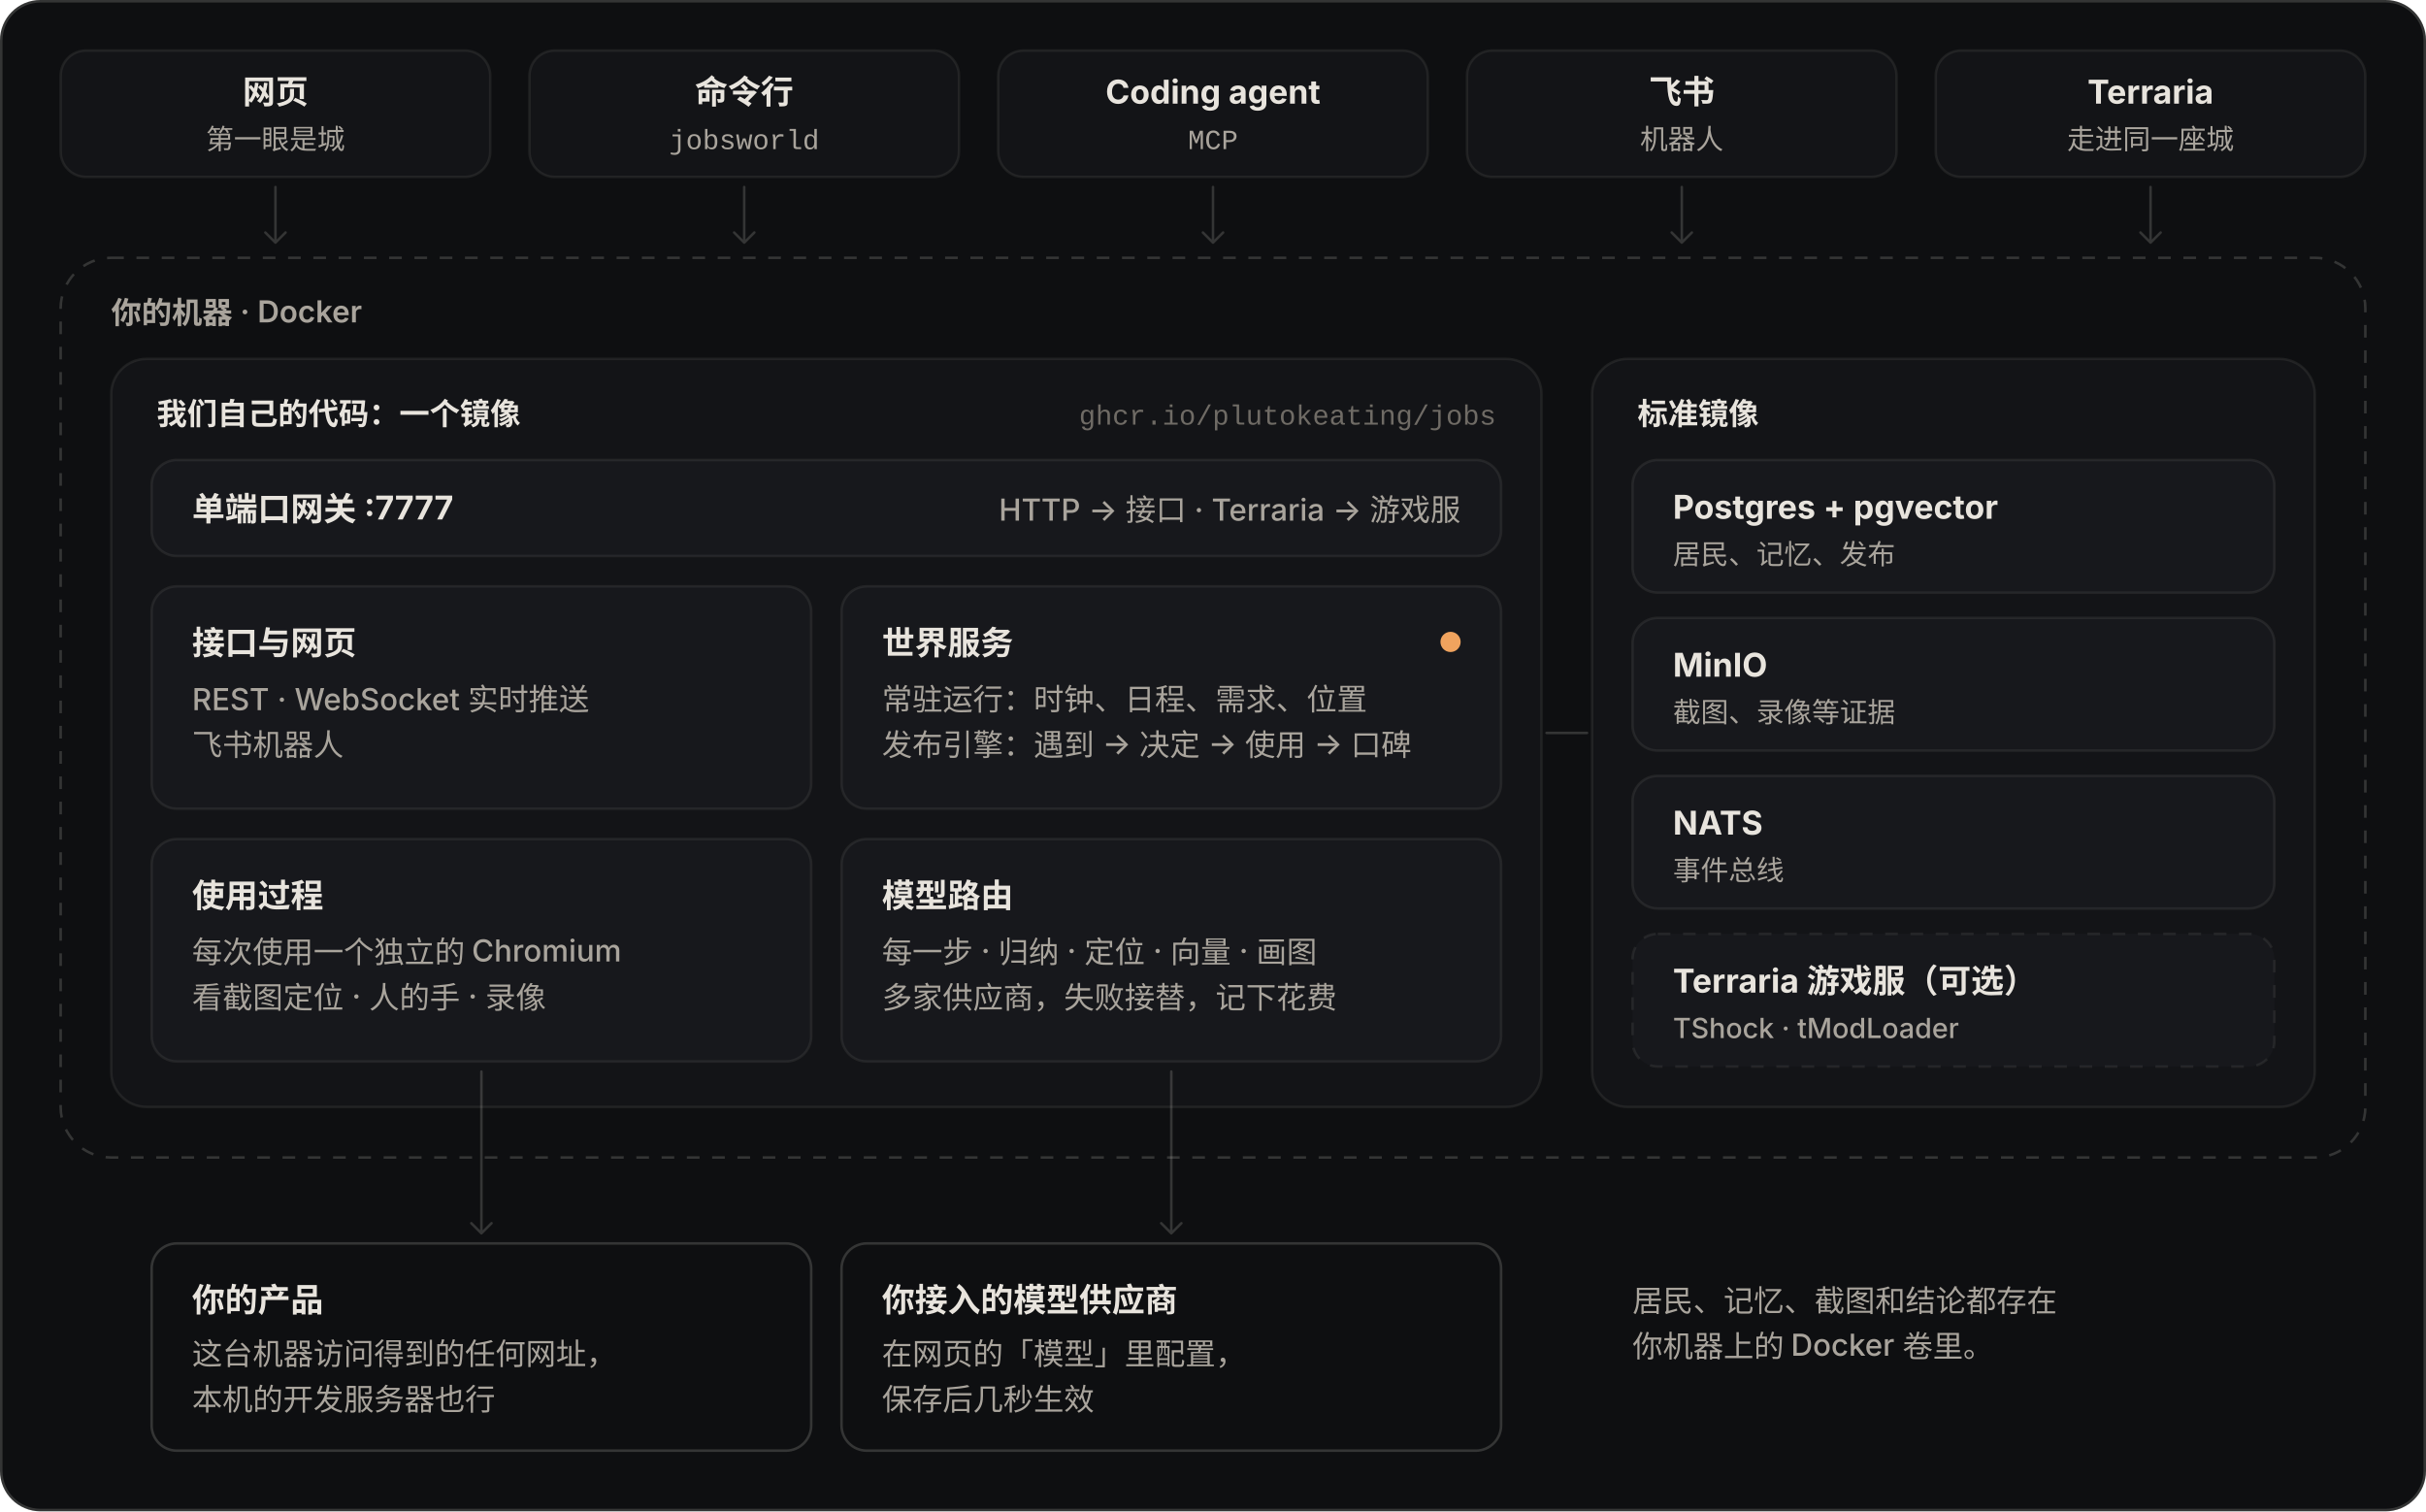
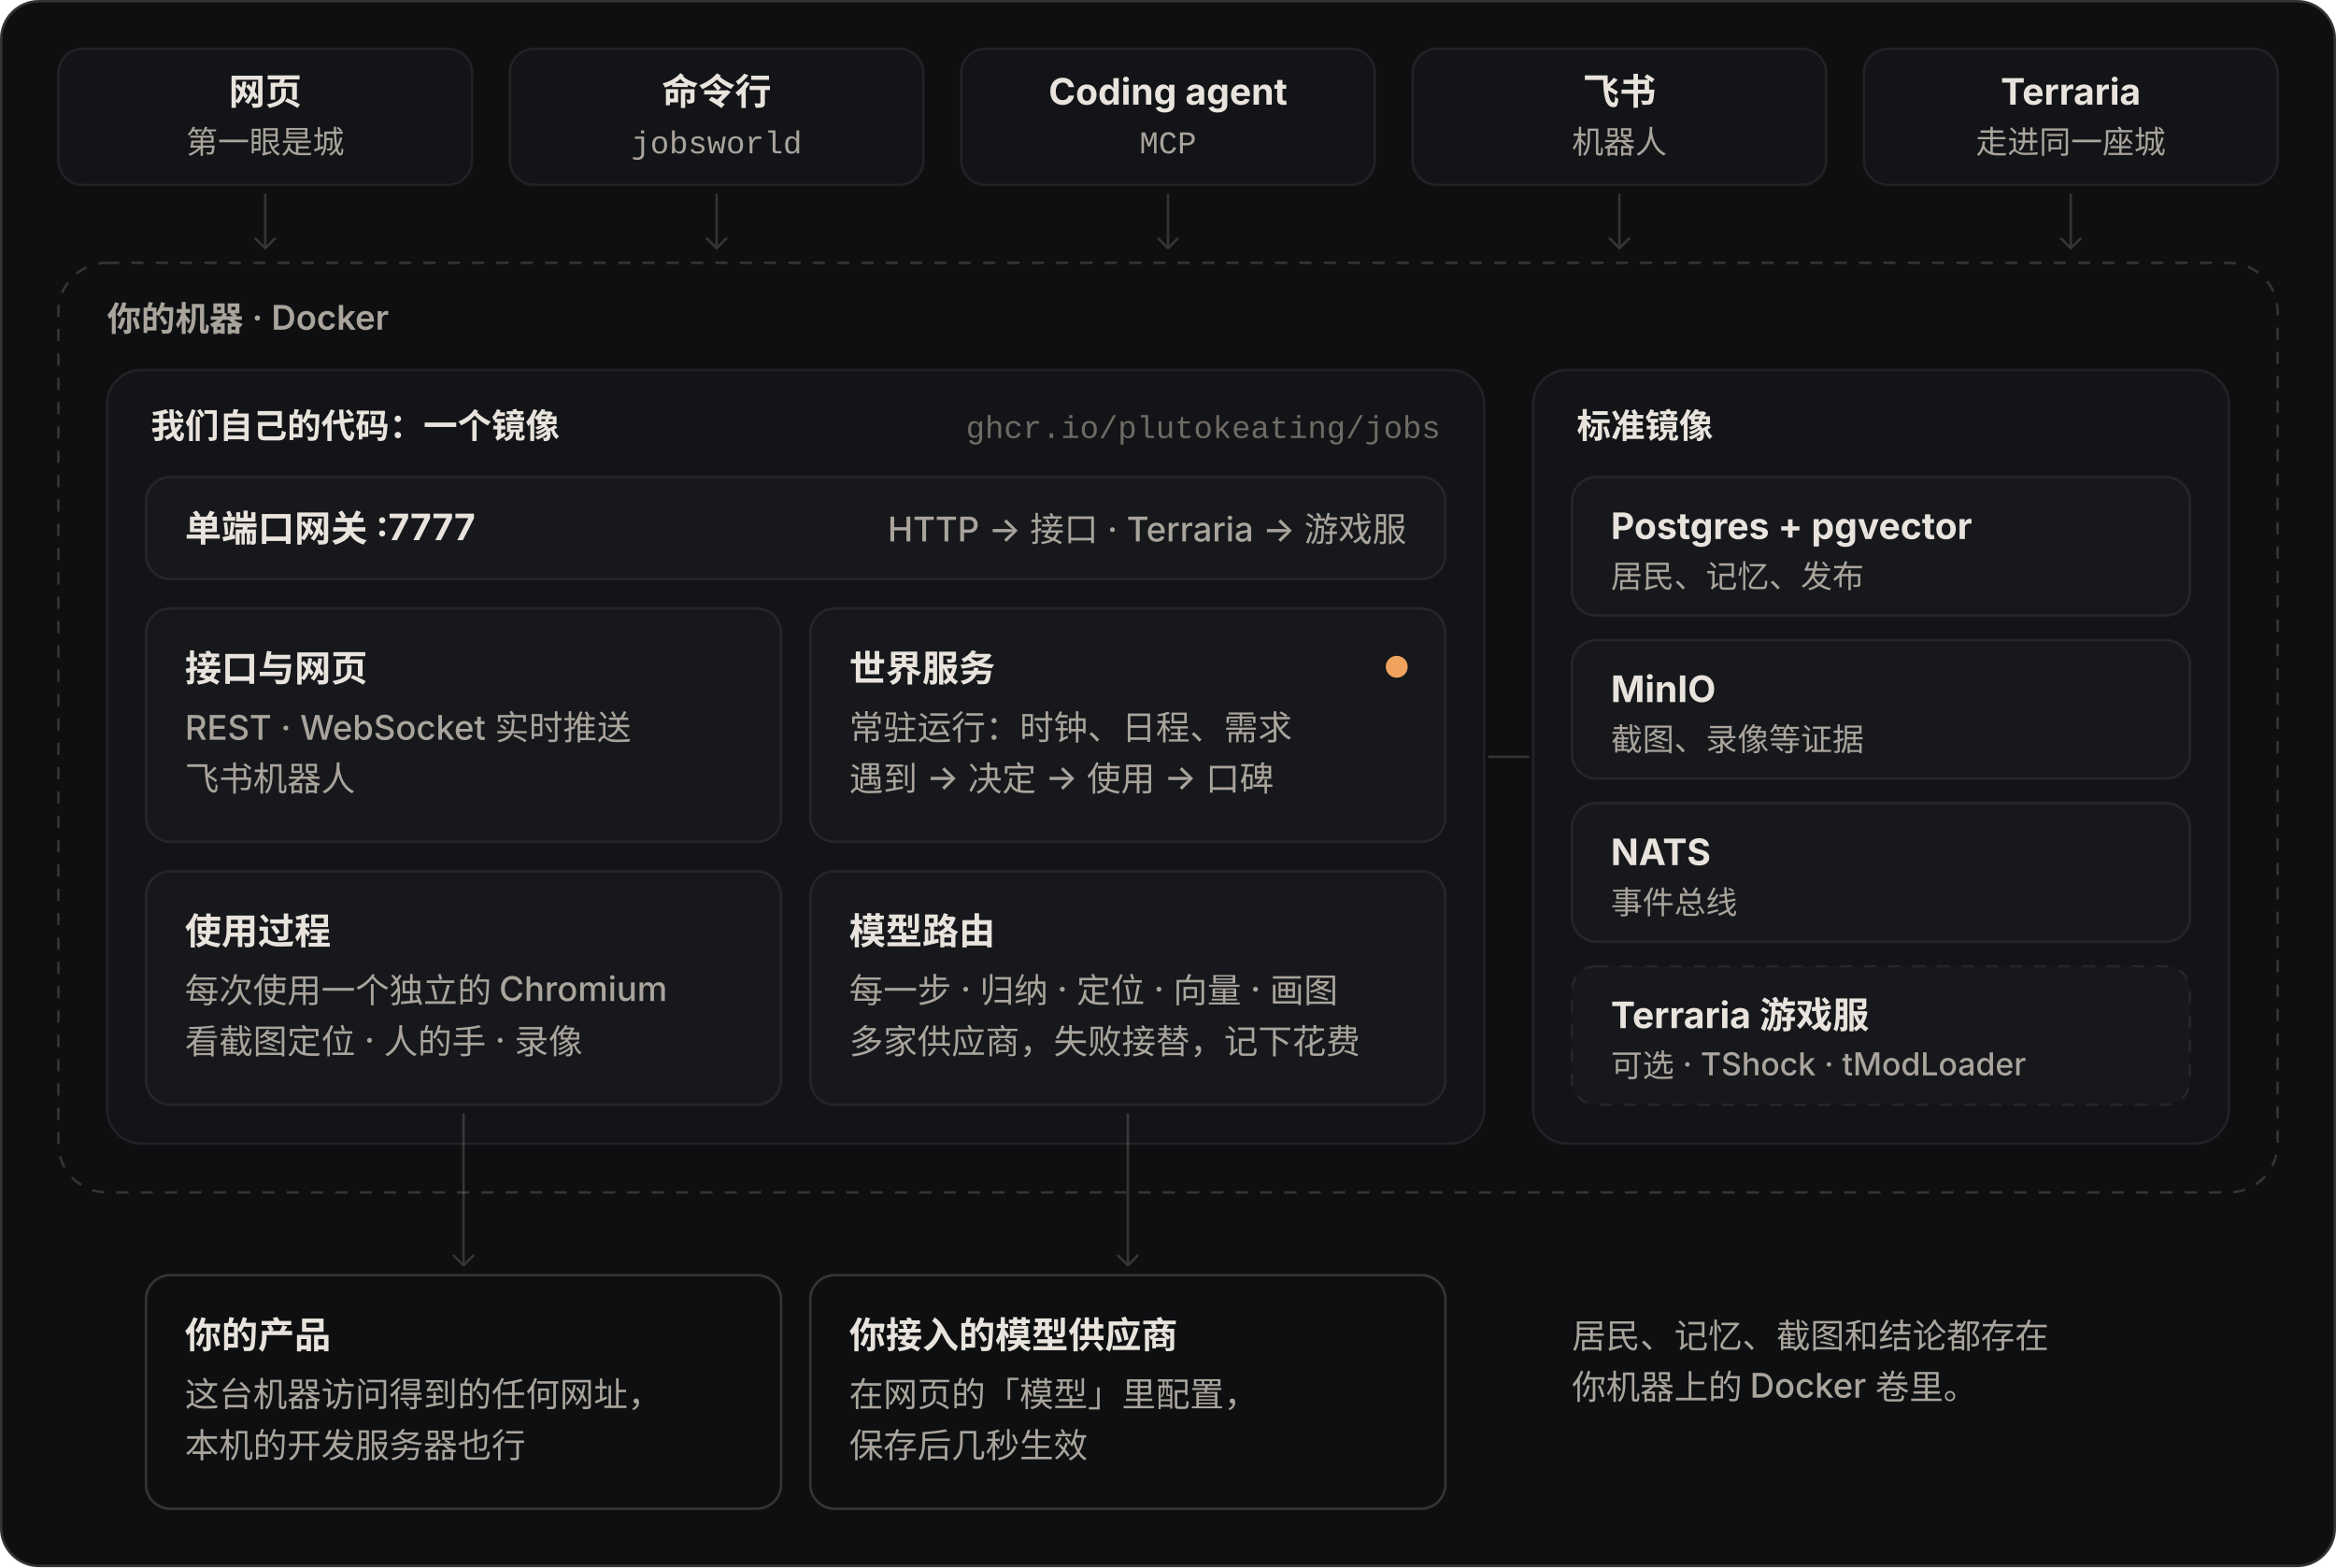
- <svg xmlns="http://www.w3.org/2000/svg" class="fig fig-stack" viewBox="0 0 960 598" width="960" height="598" role="img" aria-label="Jobs 的结构：网页、命令行、coding agent、飞书、Terraria 是同一套能力的五个入口；我们自己的代码在一个镜像里（单端口网关、接口与网页、世界服务、使用过程、模型路由），旁边是标准镜像（Postgres、MinIO、NATS、可选的游戏服）；全部跑在你自己的机器上，只向外访问你的产品和你接入的模型供应商。" xml:lang="zh-CN">
-   <style>.fig text{font-family:Inter,ui-sans-serif,system-ui,-apple-system,"Segoe UI","PingFang SC","Hiragino Sans GB","Microsoft YaHei","Noto Sans CJK SC","Noto Sans SC",sans-serif}.fig .t{fill:#e8e4dd;font-size:13px;font-weight:450}.fig .t-d{fill:#e8e4dd}.fig .t-m{fill:#a9a49c}.fig .t-s{fill:#6f6b65}.fig .t-inv{fill:#0e0f11}.fig .t-link{fill:#cfd8d5}.fig .t-danger{fill:#c97c7c}.fig .t-mono{font-family:ui-monospace,SFMono-Regular,Menlo,Consolas,"Liberation Mono","Noto Sans Mono CJK SC",monospace}.fig .t-sb{font-weight:600}.fig .t-b{font-weight:700}.fig .t-mid{text-anchor:middle}.fig .t-end{text-anchor:end}.fig .t-num{font-variant-numeric:tabular-nums}.fig .t-8{font-size:8px}.fig .t-10{font-size:10px}.fig .t-11{font-size:11px}.fig .t-12{font-size:12px}.fig .t-13{font-size:13px}.fig .t-14{font-size:14px}.fig .t-15{font-size:15px}.fig .t-17{font-size:17px}.fig .t-19{font-size:19px}.fig .t-22{font-size:22px}.fig .t-24{font-size:24px;letter-spacing:-0.01em}.fig .t-60{font-size:60px;letter-spacing:-0.03em}.fig .f-bg,.fig .f-card{fill:#0e0f11}.fig .f-raised{fill:#131417}.fig .f-surface{fill:#17181c}.fig .f-hover{fill:#1d1e23}.fig .f-fg{fill:#e8e4dd}.fig .f-muted{fill:#a9a49c}.fig .f-subtle{fill:#6f6b65}.fig .f-sage{fill:#7d8f8a}.fig .f-avatar{fill:#6f6b65}.fig .f-accent{fill:#f0a35e}.fig .f-accent-soft{fill:rgb(240 163 94 / 0.12)}.fig .f-danger{fill:#c97c7c}.fig .no-fill{fill:none}.fig .s-line{stroke:rgb(232 228 221 / 0.08)}.fig .s-strong{stroke:rgb(232 228 221 / 0.18)}.fig .s-muted{stroke:#6f6b65}.fig .s-fg{stroke:#e8e4dd}.fig .s-sage{stroke:#7d8f8a}.fig .s-accent{stroke:#f0a35e;stroke-width:1.5}.fig .s-danger{stroke:#c97c7c}.fig .s-card{stroke:#0e0f11;stroke-width:2}.fig .sw-2{stroke-width:2}.fig .dashed{stroke-dasharray:5 5}.fig .faint{opacity:0.45}.fig path,.fig line{stroke-linecap:round;stroke-linejoin:round}.fig .dot{fill:none;stroke-width:4.6;stroke-linecap:round}.fig .dot-off{stroke:rgb(232 228 221 / 0.18)}.fig .dot-on{stroke:#7d8f8a}.fig .now{opacity:0}.fig-n3 .now{animation:fig-now-3 7.8s cubic-bezier(0.2,0,0,1) infinite}.fig-n4 .now{animation:fig-now-4 10.4s cubic-bezier(0.2,0,0,1) infinite}.fig-n7 .now{animation:fig-now-7 18.2s cubic-bezier(0.2,0,0,1) infinite}.fig .now-2{animation-delay:2.6s}.fig .now-3{animation-delay:5.2s}.fig .now-4{animation-delay:7.8s}.fig .now-5{animation-delay:10.4s}.fig .now-6{animation-delay:13s}.fig .now-7{animation-delay:15.6s}@keyframes fig-now-3{0%{opacity:0}4%,29%{opacity:1}33.3%,100%{opacity:0}}@keyframes fig-now-4{0%{opacity:0}3%,22%{opacity:1}25%,100%{opacity:0}}@keyframes fig-now-7{0%{opacity:0}1.8%,12.5%{opacity:1}14.28%,100%{opacity:0}}.fig .ripple{opacity:0.5;transform-box:fill-box;transform-origin:center;animation:fig-ripple 2.6s cubic-bezier(0.2,0,0,1) infinite}@keyframes fig-ripple{0%{opacity:0.9;transform:scale(0.4)}70%,100%{opacity:0;transform:scale(1.5)}}.fig .breath{animation:fig-breath 5000ms cubic-bezier(0.45,0,0.55,1) infinite}@keyframes fig-breath{0%,100%{opacity:0.35}50%{opacity:1}}.fig .tw{animation:fig-twinkle 9s cubic-bezier(0.45,0,0.55,1) infinite}.fig .tw-2{animation-delay:-2.2s}.fig .tw-3{animation-delay:-4.6s}.fig .tw-4{animation-delay:-6.9s}@keyframes fig-twinkle{0%,38%,100%{opacity:1}46%,72%{opacity:0.12}80%{opacity:1}}.fig .px-a{fill:#7d8f8a}.fig .px-b{fill:#c2cfcb}.fig .px-lit{fill:#f0a35e}.fig .px-dim{fill:#0e0f11;opacity:.5}@media (prefers-reduced-motion:reduce){.fig *{animation:none!important}}</style>
+ <svg xmlns="http://www.w3.org/2000/svg" class="fig fig-stack" viewBox="0 0 960 644" width="960" height="644" role="img" aria-label="Jobs 的结构：网页、命令行、coding agent、飞书、Terraria 是同一套能力的五个入口；我们自己的代码在一个镜像里（单端口网关、接口与网页、世界服务、使用过程、模型路由），旁边是标准镜像（Postgres、MinIO、NATS、可选的游戏服）；全部跑在你自己的机器上，只向外访问你的产品和你接入的模型供应商。" xml:lang="zh-CN">
+   <style>.fig text{font-family:Inter,ui-sans-serif,system-ui,-apple-system,"Segoe UI","PingFang SC","Hiragino Sans GB","Microsoft YaHei","Noto Sans CJK SC","Noto Sans SC",sans-serif}.fig .t{fill:#e8e4dd;font-size:13px;font-weight:450}.fig .t-d{fill:#e8e4dd}.fig .t-m{fill:#a9a49c}.fig .t-s{fill:#6f6b65}.fig .t-inv{fill:#0e0f11}.fig .t-link{fill:#cfd8d5}.fig .t-danger{fill:#c97c7c}.fig .t-mono{font-family:ui-monospace,SFMono-Regular,Menlo,Consolas,"Liberation Mono","Noto Sans Mono CJK SC",monospace}.fig .t-sb{font-weight:600}.fig .t-b{font-weight:700}.fig .t-mid{text-anchor:middle}.fig .t-end{text-anchor:end}.fig .t-num{font-variant-numeric:tabular-nums}.fig .t-9{font-size:9px}.fig .t-11{font-size:11px}.fig .t-12{font-size:12px}.fig .t-13{font-size:13px}.fig .t-14{font-size:14px}.fig .t-15{font-size:15px}.fig .t-16{font-size:16px}.fig .t-19{font-size:19px}.fig .t-24{font-size:24px;letter-spacing:-0.01em}.fig .t-60{font-size:60px;letter-spacing:-0.03em}.fig .f-bg,.fig .f-card{fill:#0e0f11}.fig .f-raised{fill:#131417}.fig .f-surface{fill:#17181c}.fig .f-hover{fill:#1d1e23}.fig .f-fg{fill:#e8e4dd}.fig .f-muted{fill:#a9a49c}.fig .f-subtle{fill:#6f6b65}.fig .f-sage{fill:#7d8f8a}.fig .f-avatar{fill:#6f6b65}.fig .f-accent{fill:#f0a35e}.fig .f-accent-soft{fill:rgb(240 163 94 / 0.12)}.fig .f-danger{fill:#c97c7c}.fig .no-fill{fill:none}.fig .s-line{stroke:rgb(232 228 221 / 0.08)}.fig .s-strong{stroke:rgb(232 228 221 / 0.18)}.fig .s-muted{stroke:#6f6b65}.fig .s-fg{stroke:#e8e4dd}.fig .s-sage{stroke:#7d8f8a}.fig .s-accent{stroke:#f0a35e;stroke-width:1.5}.fig .s-danger{stroke:#c97c7c}.fig .s-card{stroke:#0e0f11;stroke-width:2}.fig .sw-2{stroke-width:2}.fig .dashed{stroke-dasharray:5 5}.fig .faint{opacity:0.45}.fig path,.fig line{stroke-linecap:round;stroke-linejoin:round}.fig .dot{fill:none;stroke-width:4.6;stroke-linecap:round}.fig .dot-off{stroke:rgb(232 228 221 / 0.18)}.fig .dot-on{stroke:#7d8f8a}.fig .now{opacity:0}.fig-n3 .now{animation:fig-now-3 7.8s cubic-bezier(0.2,0,0,1) infinite}.fig-n4 .now{animation:fig-now-4 10.4s cubic-bezier(0.2,0,0,1) infinite}.fig-n7 .now{animation:fig-now-7 18.2s cubic-bezier(0.2,0,0,1) infinite}.fig .now-2{animation-delay:2.6s}.fig .now-3{animation-delay:5.2s}.fig .now-4{animation-delay:7.8s}.fig .now-5{animation-delay:10.4s}.fig .now-6{animation-delay:13s}.fig .now-7{animation-delay:15.6s}@keyframes fig-now-3{0%{opacity:0}4%,29%{opacity:1}33.3%,100%{opacity:0}}@keyframes fig-now-4{0%{opacity:0}3%,22%{opacity:1}25%,100%{opacity:0}}@keyframes fig-now-7{0%{opacity:0}1.8%,12.5%{opacity:1}14.28%,100%{opacity:0}}.fig .ripple{opacity:0.5;transform-box:fill-box;transform-origin:center;animation:fig-ripple 2.6s cubic-bezier(0.2,0,0,1) infinite}@keyframes fig-ripple{0%{opacity:0.9;transform:scale(0.4)}70%,100%{opacity:0;transform:scale(1.5)}}.fig .breath{animation:fig-breath 5000ms cubic-bezier(0.45,0,0.55,1) infinite}@keyframes fig-breath{0%,100%{opacity:0.35}50%{opacity:1}}.fig .tw{animation:fig-twinkle 9s cubic-bezier(0.45,0,0.55,1) infinite}.fig .tw-2{animation-delay:-2.2s}.fig .tw-3{animation-delay:-4.6s}.fig .tw-4{animation-delay:-6.9s}@keyframes fig-twinkle{0%,38%,100%{opacity:1}46%,72%{opacity:0.12}80%{opacity:1}}.fig .px-a{fill:#7d8f8a}.fig .px-b{fill:#c2cfcb}.fig .px-lit{fill:#f0a35e}.fig .px-dim{fill:#0e0f11;opacity:.5}@media (prefers-reduced-motion:reduce){.fig *{animation:none!important}}</style>
  <defs>
    <clipPath id="fig-card">
-       <rect width="960" height="598" rx="16" />
+       <rect width="960" height="644" rx="16" />
    </clipPath>
  </defs>
  <g clip-path="url(#fig-card)">
-     <rect width="960" height="598" fill="#0e0f11" />
-     <rect x="24" y="20" width="170" height="50" rx="10" class="f-raised s-line" />
-     <text x="109" y="41" class="t t-d t-b t-13 t-mid">网页</text>
-     <text x="109" y="59" class="t t-m t-11 t-mid">第一眼是城</text>
-     <path d="M109 74L109 96M105 92L109 96L113 92" class="s-strong no-fill" />
-     <rect x="209.5" y="20" width="170" height="50" rx="10" class="f-raised s-line" />
-     <text x="294.5" y="41" class="t t-d t-b t-13 t-mid">命令行</text>
-     <text x="294.5" y="59" class="t t-m t-11 t-mid t-mono">jobsworld</text>
-     <path d="M294.5 74L294.5 96M290.5 92L294.5 96L298.5 92" class="s-strong no-fill" />
-     <rect x="395" y="20" width="170" height="50" rx="10" class="f-raised s-line" />
-     <text x="480" y="41" class="t t-d t-b t-13 t-mid">Coding agent</text>
-     <text x="480" y="59" class="t t-m t-11 t-mid t-mono">MCP</text>
-     <path d="M480 74L480 96M476 92L480 96L484 92" class="s-strong no-fill" />
-     <rect x="580.5" y="20" width="170" height="50" rx="10" class="f-raised s-line" />
-     <text x="665.5" y="41" class="t t-d t-b t-13 t-mid">飞书</text>
-     <text x="665.5" y="59" class="t t-m t-11 t-mid">机器人</text>
-     <path d="M665.5 74L665.5 96M661.5 92L665.5 96L669.5 92" class="s-strong no-fill" />
-     <rect x="766" y="20" width="170" height="50" rx="10" class="f-raised s-line" />
-     <text x="851" y="41" class="t t-d t-b t-13 t-mid">Terraria</text>
-     <text x="851" y="59" class="t t-m t-11 t-mid">走进同一座城</text>
-     <path d="M851 74L851 96M847 92L851 96L855 92" class="s-strong no-fill" />
-     <rect x="24" y="102" width="912" height="356" rx="20" class="no-fill s-strong dashed" />
-     <text x="44" y="128" class="t t-m t-sb t-12">你的机器 · Docker</text>
-     <rect x="44" y="142" width="566" height="296" rx="14" class="f-raised s-line" />
-     <text x="62" y="168" class="t t-d t-sb t-12">我们自己的代码：一个镜像</text>
-     <text x="592" y="168" class="t t-s t-11 t-mono t-end">ghcr.io/plutokeating/jobs</text>
-     <rect x="60" y="182" width="534" height="38" rx="10" class="f-surface s-line" />
-     <text x="76" y="206" class="t t-d t-b t-13">单端口网关 :7777</text>
-     <text x="578" y="206" class="t t-m t-12 t-end">HTTP → 接口 · Terraria → 游戏服</text>
-     <rect x="60" y="232" width="261" height="88" rx="10" class="f-surface s-line" />
-     <text x="76" y="259" class="t t-d t-b t-13">接口与网页</text>
-     <text x="76" y="281" class="t t-m t-12">REST · WebSocket 实时推送</text>
-     <text x="76" y="299" class="t t-m t-12">飞书机器人</text>
-     <rect x="333" y="232" width="261" height="88" rx="10" class="f-surface s-line" />
-     <text x="349" y="259" class="t t-d t-b t-13">世界服务</text>
-     <text x="349" y="281" class="t t-m t-12">常驻运行：时钟、日程、需求、位置</text>
-     <text x="349" y="299" class="t t-m t-12">发布引擎：遇到 → 决定 → 使用 → 口碑</text>
-     <circle cx="574" cy="254" r="4" class="f-accent breath" />
-     <rect x="60" y="332" width="261" height="88" rx="10" class="f-surface s-line" />
-     <text x="76" y="359" class="t t-d t-b t-13">使用过程</text>
-     <text x="76" y="381" class="t t-m t-12">每次使用一个独立的 Chromium</text>
-     <text x="76" y="399" class="t t-m t-12">看截图定位 · 人的手 · 录像</text>
-     <rect x="333" y="332" width="261" height="88" rx="10" class="f-surface s-line" />
-     <text x="349" y="359" class="t t-d t-b t-13">模型路由</text>
-     <text x="349" y="381" class="t t-m t-12">每一步 · 归纳 · 定位 · 向量 · 画图</text>
-     <text x="349" y="399" class="t t-m t-12">多家供应商，失败接替，记下花费</text>
-     <rect x="630" y="142" width="286" height="296" rx="14" class="f-raised s-line" />
-     <text x="648" y="168" class="t t-d t-sb t-12">标准镜像</text>
-     <rect x="646" y="182" width="254" height="52.5" rx="10" class="f-surface s-line" />
-     <text x="662" y="205.25" class="t t-d t-b t-13">Postgres + pgvector</text>
-     <text x="662" y="223.25" class="t t-m t-11">居民、记忆、发布</text>
-     <rect x="646" y="244.5" width="254" height="52.5" rx="10" class="f-surface s-line" />
-     <text x="662" y="267.75" class="t t-d t-b t-13">MinIO</text>
-     <text x="662" y="285.75" class="t t-m t-11">截图、录像等证据</text>
-     <rect x="646" y="307" width="254" height="52.5" rx="10" class="f-surface s-line" />
-     <text x="662" y="330.25" class="t t-d t-b t-13">NATS</text>
-     <text x="662" y="348.25" class="t t-m t-11">事件总线</text>
-     <rect x="646" y="369.5" width="254" height="52.5" rx="10" class="f-surface s-line dashed" />
-     <text x="662" y="392.75" class="t t-d t-b t-13">Terraria 游戏服（可选）</text>
-     <text x="662" y="410.75" class="t t-m t-11">TShock · tModLoader</text>
-     <path d="M612 290h16" class="s-strong no-fill" />
-     <path d="M190.5 424L190.5 488M186.5 484L190.5 488L194.5 484" class="s-strong no-fill" />
-     <path d="M463.5 424L463.5 488M459.5 484L463.5 488L467.5 484" class="s-strong no-fill" />
-     <rect x="60" y="492" width="261" height="82" rx="10" class="no-fill s-strong" />
-     <text x="76" y="519" class="t t-d t-b t-13">你的产品</text>
-     <text x="76" y="540" class="t t-m t-12">这台机器访问得到的任何网址，</text>
-     <text x="76" y="558" class="t t-m t-12">本机的开发服务器也行</text>
-     <rect x="333" y="492" width="261" height="82" rx="10" class="no-fill s-strong" />
-     <text x="349" y="519" class="t t-d t-b t-13">你接入的模型供应商</text>
-     <text x="349" y="540" class="t t-m t-12">在网页的「模型」里配置，</text>
-     <text x="349" y="558" class="t t-m t-12">保存后几秒生效</text>
-     <text x="646" y="519" class="t t-m t-12">居民、记忆、截图和结论都存在</text>
-     <text x="646" y="537" class="t t-m t-12">你机器上的 Docker 卷里。</text>
+     <rect width="960" height="644" fill="#0e0f11" />
+     <rect x="24" y="20" width="170" height="56" rx="10" class="f-raised s-line" />
+     <text x="109" y="43" class="t t-d t-b t-15 t-mid">网页</text>
+     <text x="109" y="63" class="t t-m t-13 t-mid">第一眼是城</text>
+     <path d="M109 80L109 102M105 98L109 102L113 98" class="s-strong no-fill" />
+     <rect x="209.5" y="20" width="170" height="56" rx="10" class="f-raised s-line" />
+     <text x="294.5" y="43" class="t t-d t-b t-15 t-mid">命令行</text>
+     <text x="294.5" y="63" class="t t-m t-13 t-mid t-mono">jobsworld</text>
+     <path d="M294.5 80L294.5 102M290.5 98L294.5 102L298.5 98" class="s-strong no-fill" />
+     <rect x="395" y="20" width="170" height="56" rx="10" class="f-raised s-line" />
+     <text x="480" y="43" class="t t-d t-b t-15 t-mid">Coding agent</text>
+     <text x="480" y="63" class="t t-m t-13 t-mid t-mono">MCP</text>
+     <path d="M480 80L480 102M476 98L480 102L484 98" class="s-strong no-fill" />
+     <rect x="580.5" y="20" width="170" height="56" rx="10" class="f-raised s-line" />
+     <text x="665.5" y="43" class="t t-d t-b t-15 t-mid">飞书</text>
+     <text x="665.5" y="63" class="t t-m t-13 t-mid">机器人</text>
+     <path d="M665.5 80L665.5 102M661.5 98L665.5 102L669.5 98" class="s-strong no-fill" />
+     <rect x="766" y="20" width="170" height="56" rx="10" class="f-raised s-line" />
+     <text x="851" y="43" class="t t-d t-b t-15 t-mid">Terraria</text>
+     <text x="851" y="63" class="t t-m t-13 t-mid">走进同一座城</text>
+     <path d="M851 80L851 102M847 98L851 102L855 98" class="s-strong no-fill" />
+     <text x="44" y="136" class="t t-m t-sb t-14">你的机器 · Docker</text>
+     <rect x="24" y="108" width="912" height="382" rx="20" class="no-fill s-strong dashed" />
+     <rect x="44" y="152" width="566" height="318" rx="14" class="f-raised s-line" />
+     <text x="62" y="180" class="t t-d t-sb t-14">我们自己的代码：一个镜像</text>
+     <text x="592" y="180" class="t t-s t-13 t-mono t-end">ghcr.io/plutokeating/jobs</text>
+     <rect x="60" y="196" width="534" height="42" rx="10" class="f-surface s-line" />
+     <text x="76" y="222.5" class="t t-d t-b t-15">单端口网关 :7777</text>
+     <text x="578" y="222.5" class="t t-m t-14 t-end">HTTP → 接口 · Terraria → 游戏服</text>
+     <rect x="60" y="250" width="261" height="96" rx="10" class="f-surface s-line" />
+     <text x="76" y="280" class="t t-d t-b t-15">接口与网页</text>
+     <text x="76" y="304" class="t t-m t-14">REST · WebSocket 实时推送</text>
+     <text x="76" y="325" class="t t-m t-14">飞书机器人</text>
+     <rect x="333" y="250" width="261" height="96" rx="10" class="f-surface s-line" />
+     <text x="349" y="280" class="t t-d t-b t-15">世界服务</text>
+     <text x="349" y="304" class="t t-m t-14">常驻运行：时钟、日程、需求</text>
+     <text x="349" y="325" class="t t-m t-14">遇到 → 决定 → 使用 → 口碑</text>
+     <circle cx="574" cy="274" r="4.5" class="f-accent breath" />
+     <rect x="60" y="358" width="261" height="96" rx="10" class="f-surface s-line" />
+     <text x="76" y="388" class="t t-d t-b t-15">使用过程</text>
+     <text x="76" y="412" class="t t-m t-14">每次使用一个独立的 Chromium</text>
+     <text x="76" y="433" class="t t-m t-14">看截图定位 · 人的手 · 录像</text>
+     <rect x="333" y="358" width="261" height="96" rx="10" class="f-surface s-line" />
+     <text x="349" y="388" class="t t-d t-b t-15">模型路由</text>
+     <text x="349" y="412" class="t t-m t-14">每一步 · 归纳 · 定位 · 向量 · 画图</text>
+     <text x="349" y="433" class="t t-m t-14">多家供应商，失败接替，记下花费</text>
+     <rect x="630" y="152" width="286" height="318" rx="14" class="f-raised s-line" />
+     <text x="648" y="180" class="t t-d t-sb t-14">标准镜像</text>
+     <rect x="646" y="196" width="254" height="57" rx="10" class="f-surface s-line" />
+     <text x="662" y="221.5" class="t t-d t-b t-15">Postgres + pgvector</text>
+     <text x="662" y="241.5" class="t t-m t-13">居民、记忆、发布</text>
+     <rect x="646" y="263" width="254" height="57" rx="10" class="f-surface s-line" />
+     <text x="662" y="288.5" class="t t-d t-b t-15">MinIO</text>
+     <text x="662" y="308.5" class="t t-m t-13">截图、录像等证据</text>
+     <rect x="646" y="330" width="254" height="57" rx="10" class="f-surface s-line" />
+     <text x="662" y="355.5" class="t t-d t-b t-15">NATS</text>
+     <text x="662" y="375.5" class="t t-m t-13">事件总线</text>
+     <rect x="646" y="397" width="254" height="57" rx="10" class="f-surface s-line dashed" />
+     <text x="662" y="422.5" class="t t-d t-b t-15">Terraria 游戏服</text>
+     <text x="662" y="442.5" class="t t-m t-13">可选 · TShock · tModLoader</text>
+     <path d="M612 311h16" class="s-strong no-fill" />
+     <path d="M190.5 458L190.5 520M186.5 516L190.5 520L194.5 516" class="s-strong no-fill" />
+     <path d="M463.5 458L463.5 520M459.5 516L463.5 520L467.5 516" class="s-strong no-fill" />
+     <rect x="60" y="524" width="261" height="96" rx="10" class="no-fill s-strong" />
+     <text x="76" y="554" class="t t-d t-b t-15">你的产品</text>
+     <text x="76" y="578" class="t t-m t-14">这台机器访问得到的任何网址，</text>
+     <text x="76" y="599" class="t t-m t-14">本机的开发服务器也行</text>
+     <rect x="333" y="524" width="261" height="96" rx="10" class="no-fill s-strong" />
+     <text x="349" y="554" class="t t-d t-b t-15">你接入的模型供应商</text>
+     <text x="349" y="578" class="t t-m t-14">在网页的「模型」里配置，</text>
+     <text x="349" y="599" class="t t-m t-14">保存后几秒生效</text>
+     <text x="646" y="554" class="t t-m t-14">居民、记忆、截图和结论都存在</text>
+     <text x="646" y="575" class="t t-m t-14">你机器上的 Docker 卷里。</text>
  </g>
-   <rect x="0.5" y="0.5" width="959" height="597" rx="15.5" fill="none" stroke="rgb(232 228 221 / 0.18)" />
+   <rect x="0.5" y="0.5" width="959" height="643" rx="15.5" fill="none" stroke="rgb(232 228 221 / 0.18)" />
</svg>
